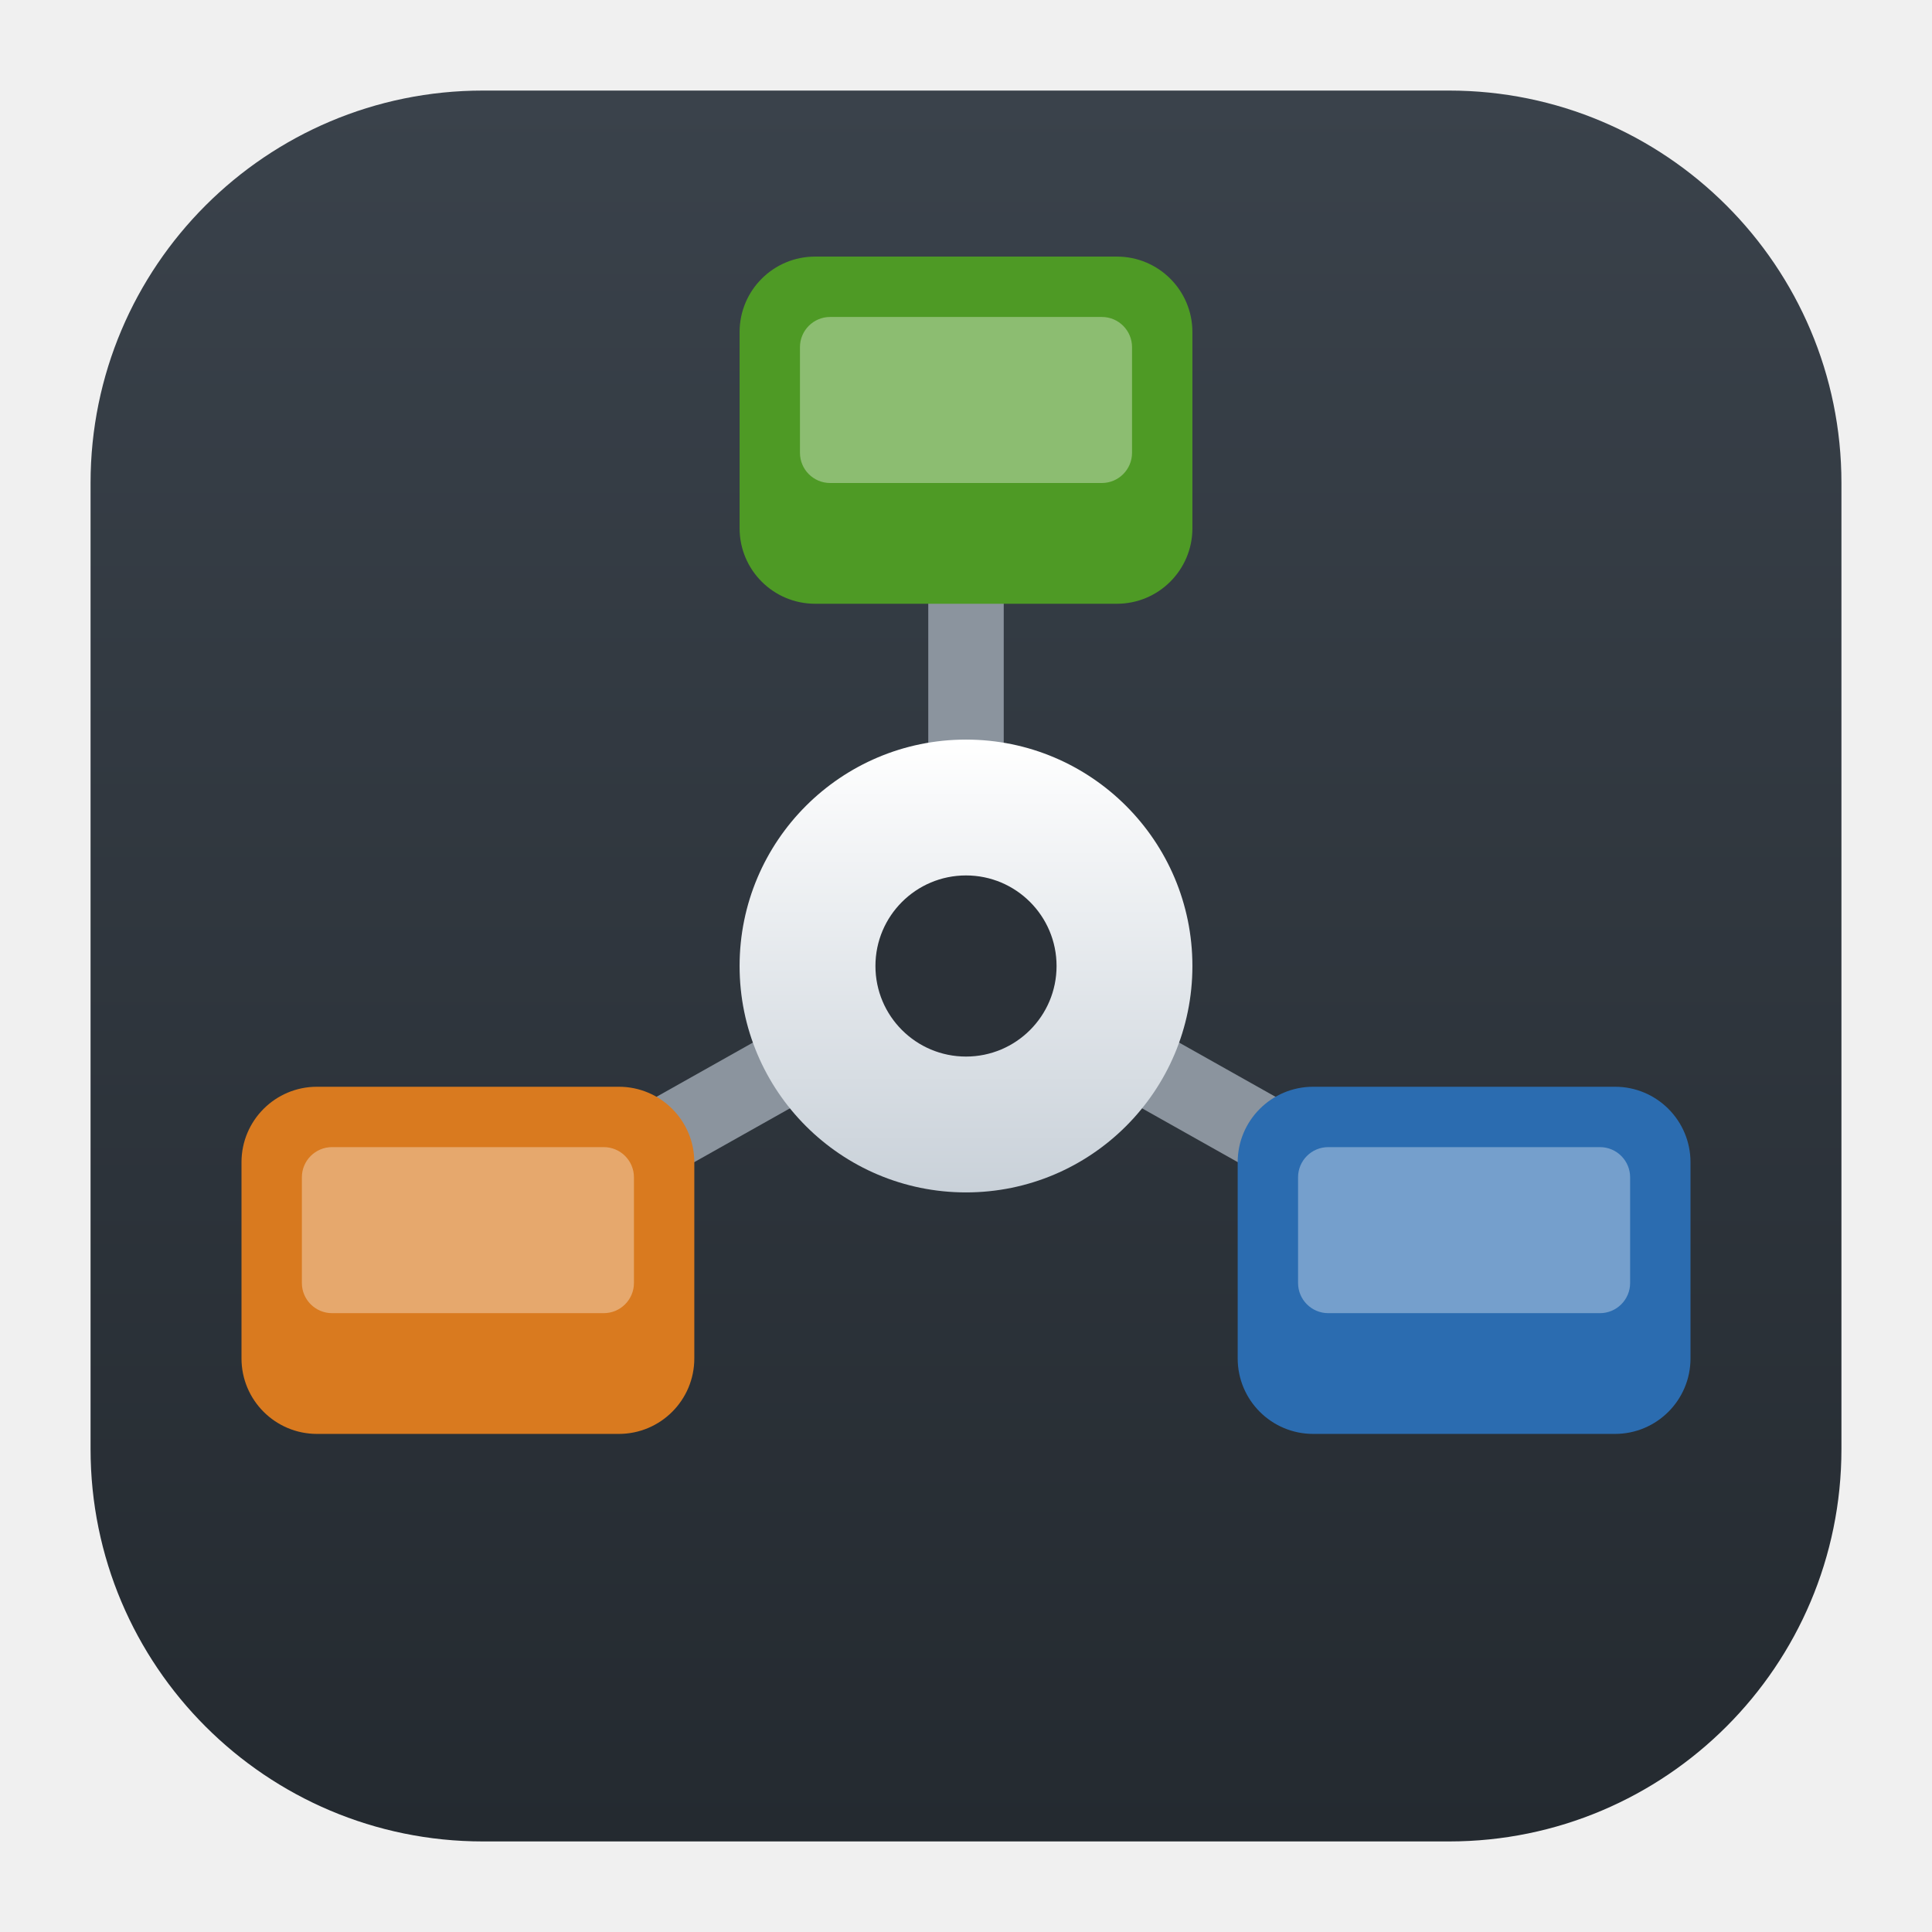
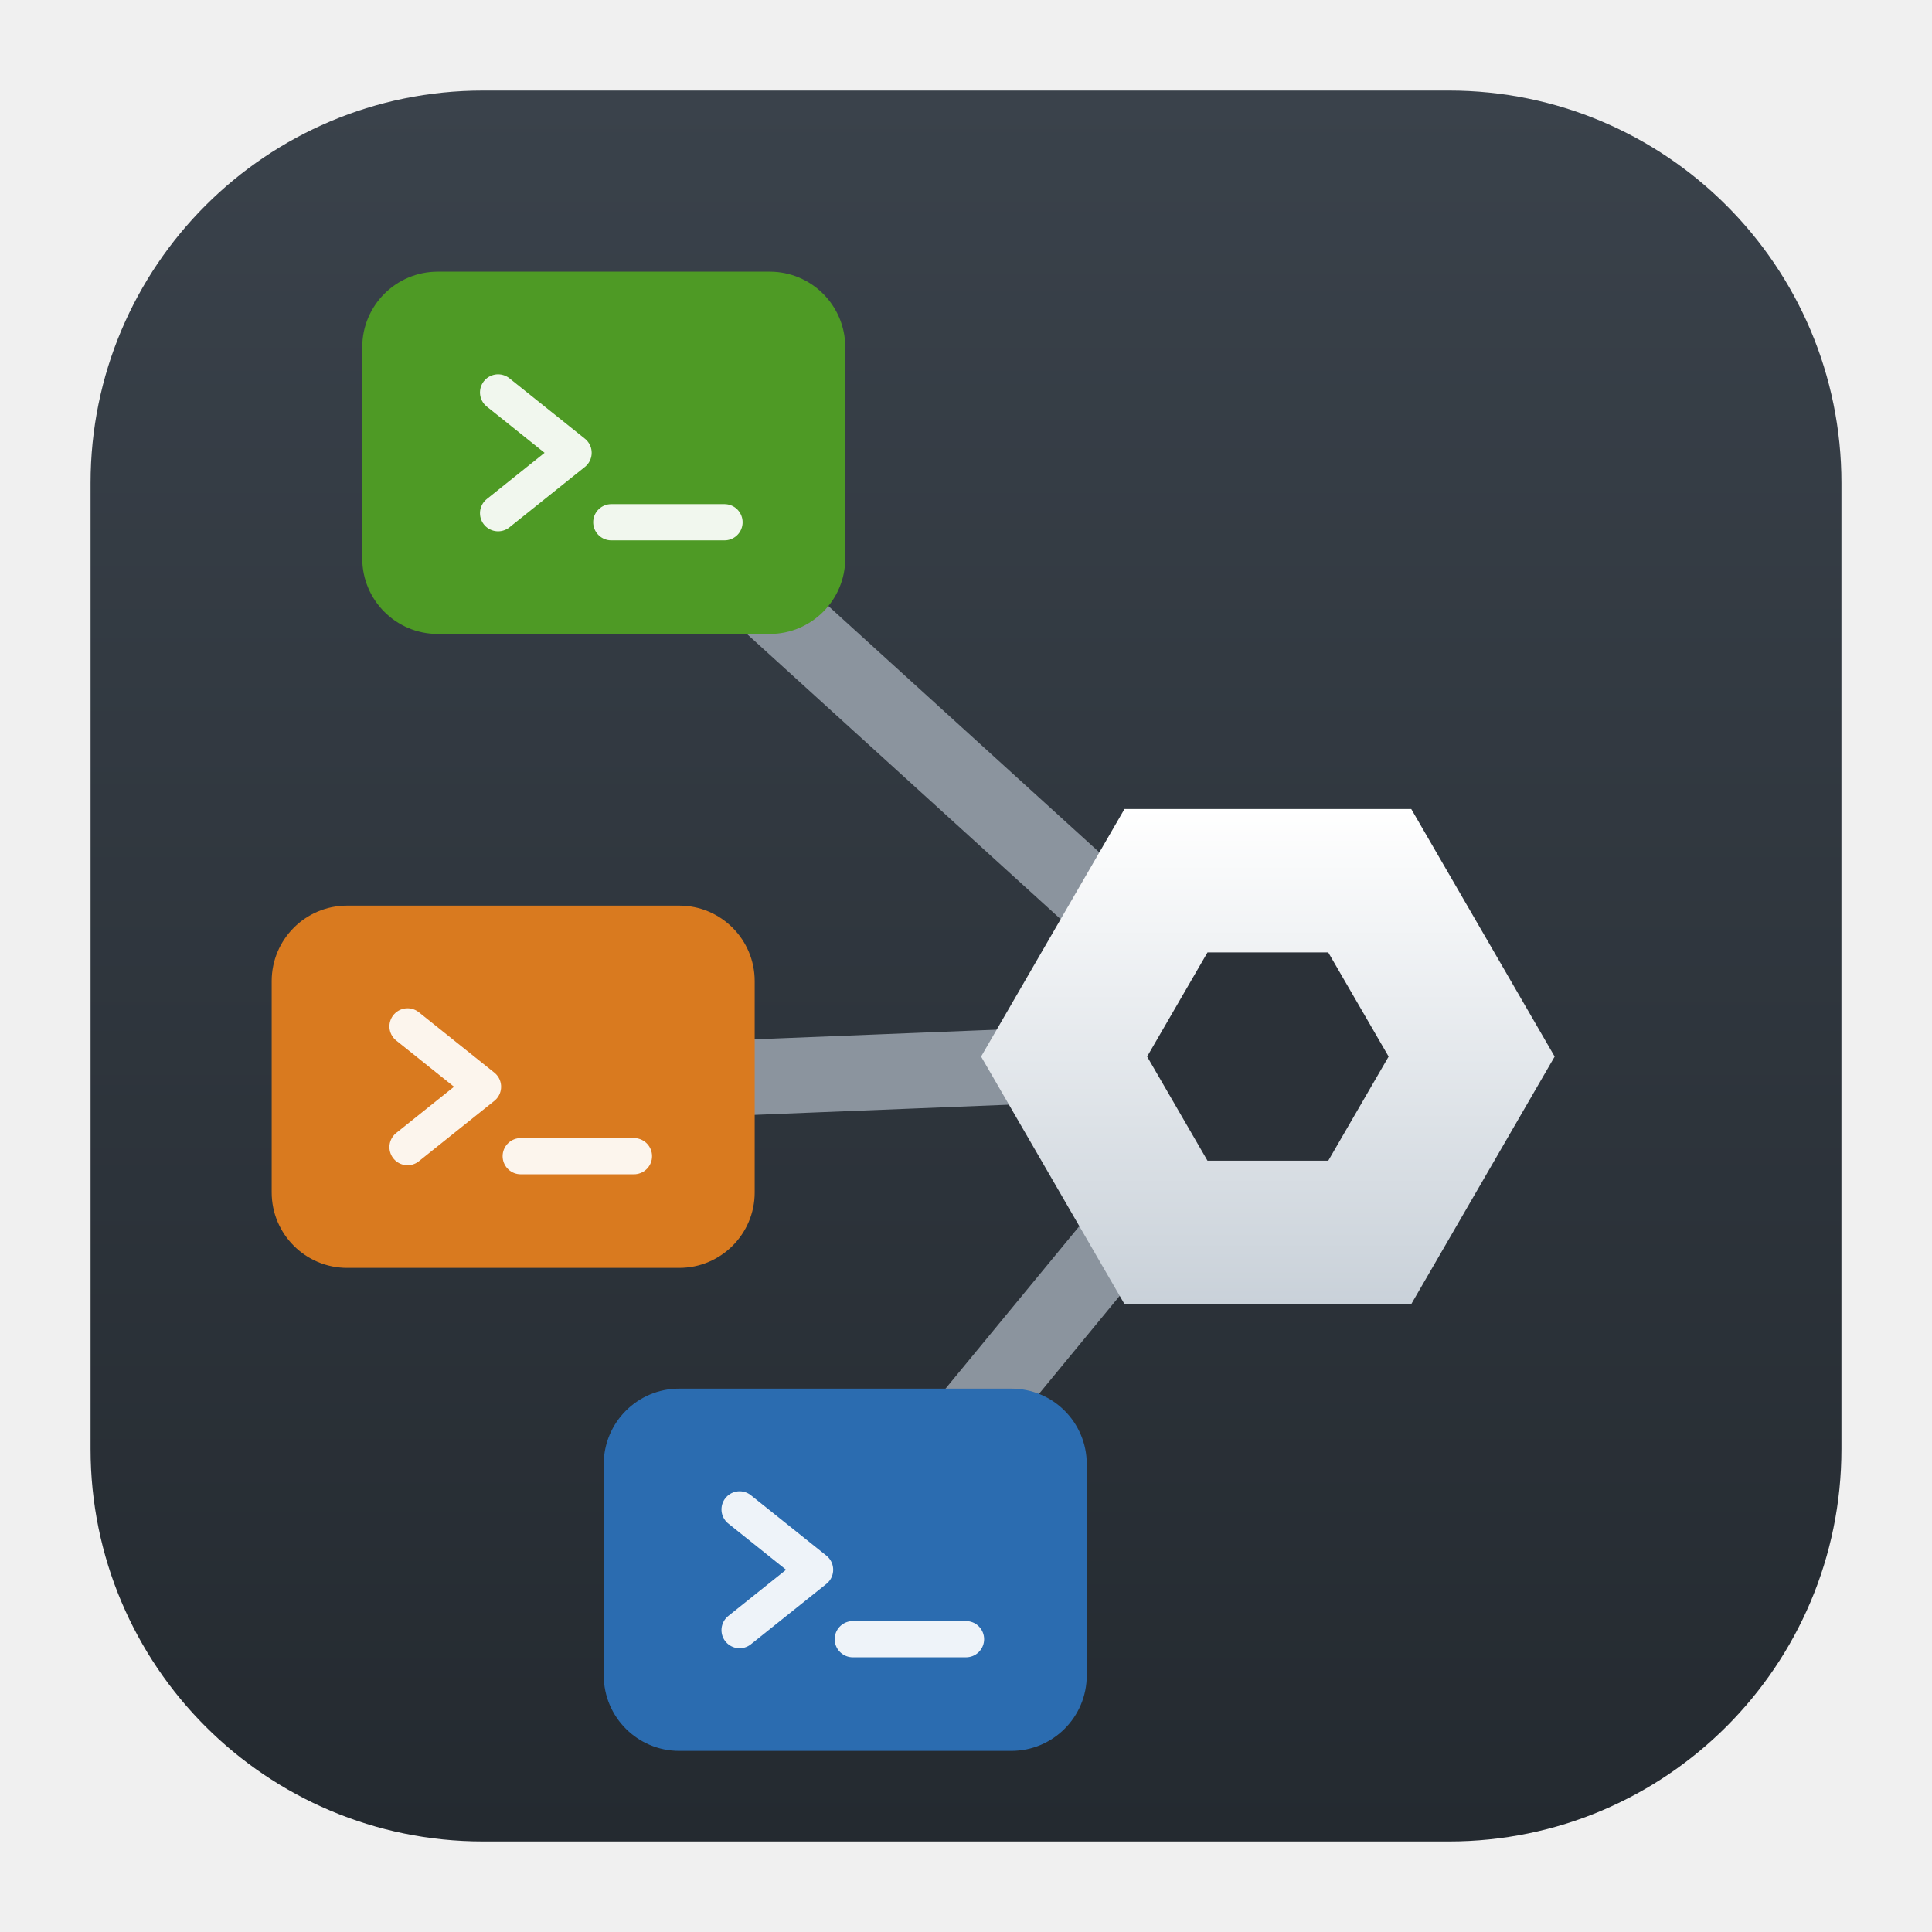
<svg xmlns="http://www.w3.org/2000/svg" viewBox="0 0 128 128" width="128" height="128">
  <defs>
    <linearGradient id="bg" x1="0" y1="0" x2="0" y2="1">
      <stop offset="0" stop-color="#3a424b" />
      <stop offset="1" stop-color="#242a30" />
    </linearGradient>
    <linearGradient id="hub" x1="0" y1="0" x2="0" y2="1">
      <stop offset="0" stop-color="#ffffff" />
      <stop offset="1" stop-color="#c9d1d9" />
    </linearGradient>
+     <g id="prompt" stroke="#ffffff" stroke-width="2.4" fill="none" stroke-linecap="round" stroke-linejoin="round" opacity="0.92">
+       <polyline points="9,8 14,12 9,16" />
+       <line x1="16.5" y1="16.6" x2="24" y2="16.6" />
+     </g>
  </defs>
  <rect x="6" y="6" width="116" height="116" rx="26" fill="url(#bg)" />
  <g stroke="#8b949e" stroke-width="5" stroke-linecap="round">
-     <line x1="64" y1="64" x2="64" y2="30" />
-     <line x1="64" y1="64" x2="96" y2="82" />
-     <line x1="64" y1="64" x2="32" y2="82" />
+     <line x1="84" y1="70" x2="40" y2="30" />
+     <line x1="84" y1="70" x2="34" y2="72" />
+     <line x1="84" y1="70" x2="56" y2="104" />
  </g>
  <g>
-     <rect x="49" y="17" width="30" height="23" rx="5" fill="#4e9a25" />
-     <rect x="53" y="21" width="22" height="11" rx="2" fill="#ffffff" opacity="0.35" />
-     <rect x="82" y="72" width="30" height="23" rx="5" fill="#2b6cb0" />
-     <rect x="86" y="76" width="22" height="11" rx="2" fill="#ffffff" opacity="0.35" />
-     <rect x="16" y="72" width="30" height="23" rx="5" fill="#d97a1f" />
-     <rect x="20" y="76" width="22" height="11" rx="2" fill="#ffffff" opacity="0.35" />
+     <rect x="24" y="18" width="32" height="24" rx="5" fill="#4e9a25" />
+     <use href="#prompt" x="24" y="18" />
+     <rect x="18" y="60" width="32" height="24" rx="5" fill="#d97a1f" />
+     <use href="#prompt" x="18" y="60" />
+     <rect x="40" y="92" width="32" height="24" rx="5" fill="#2b6cb0" />
+     <use href="#prompt" x="40" y="92" />
  </g>
-   <circle cx="64" cy="64" r="15" fill="url(#hub)" />
-   <circle cx="64" cy="64" r="6" fill="#2b3138" />
+   <polygon points="103,70 93.5,86.4 74.5,86.4 65,70 74.5,53.6 93.5,53.6" fill="url(#hub)" />
+   <polygon points="92,70 88,76.9 80,76.9 76,70 80,63.1 88,63.1" fill="#2b3138" />
</svg>
